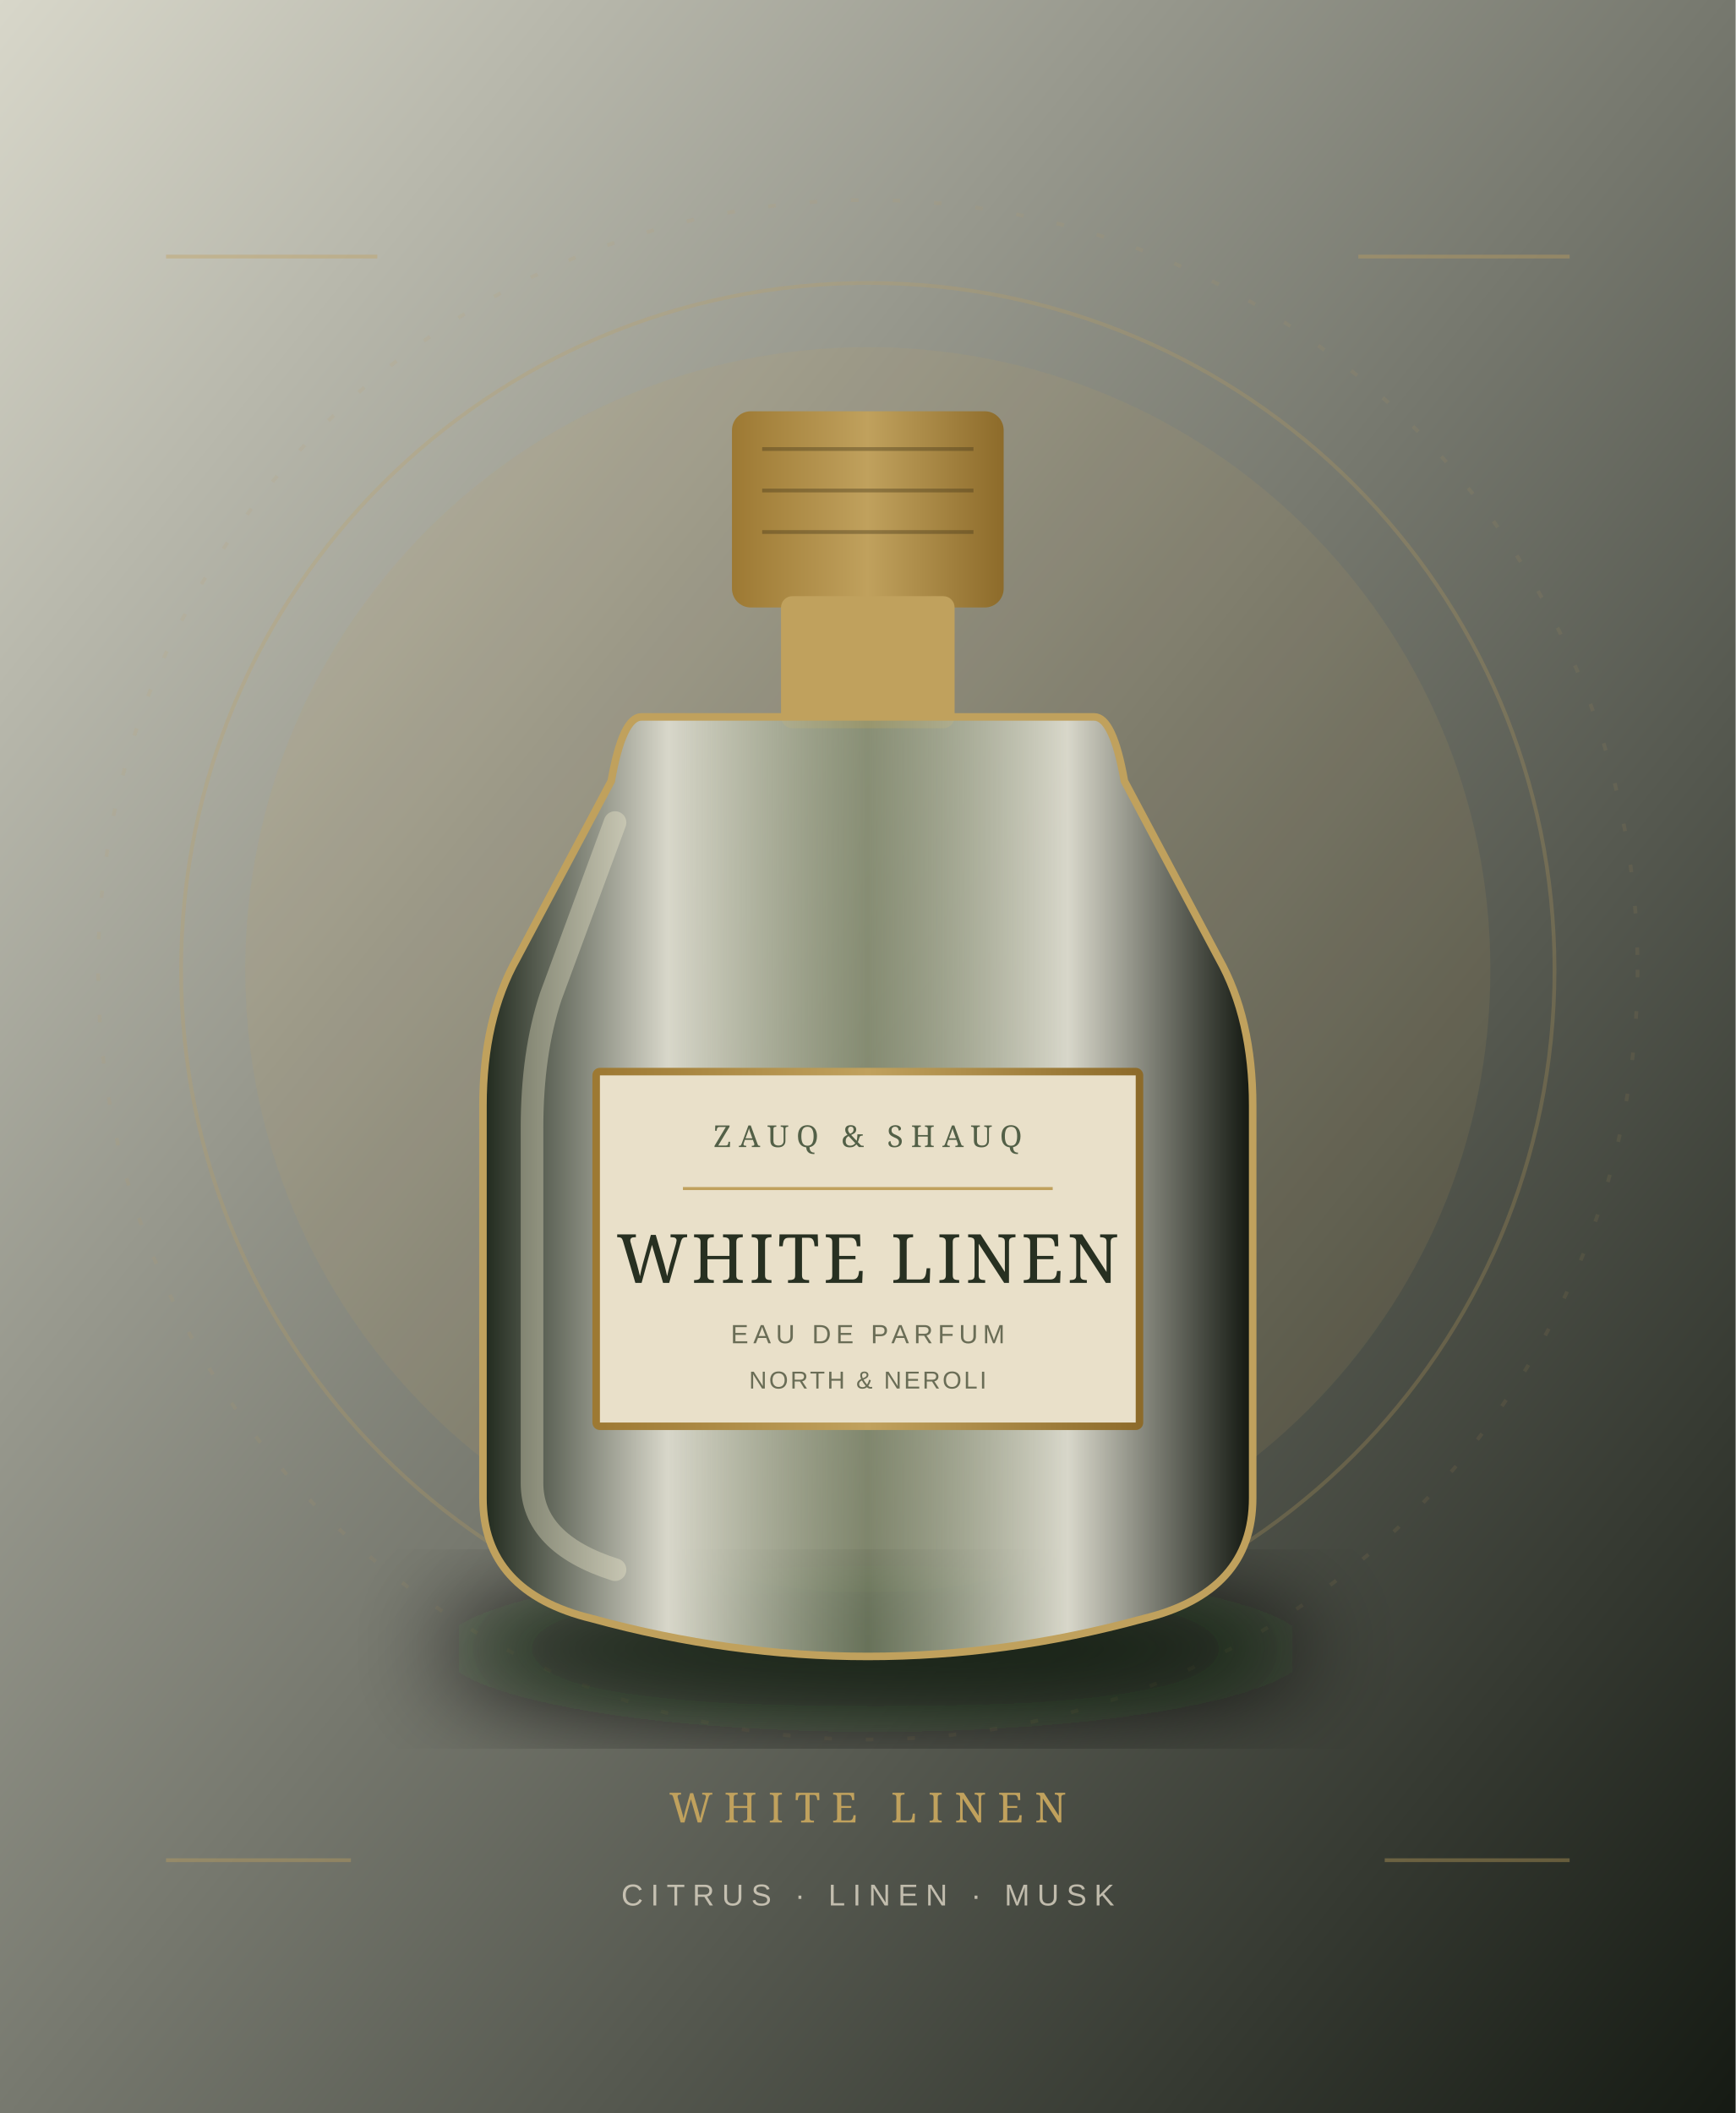
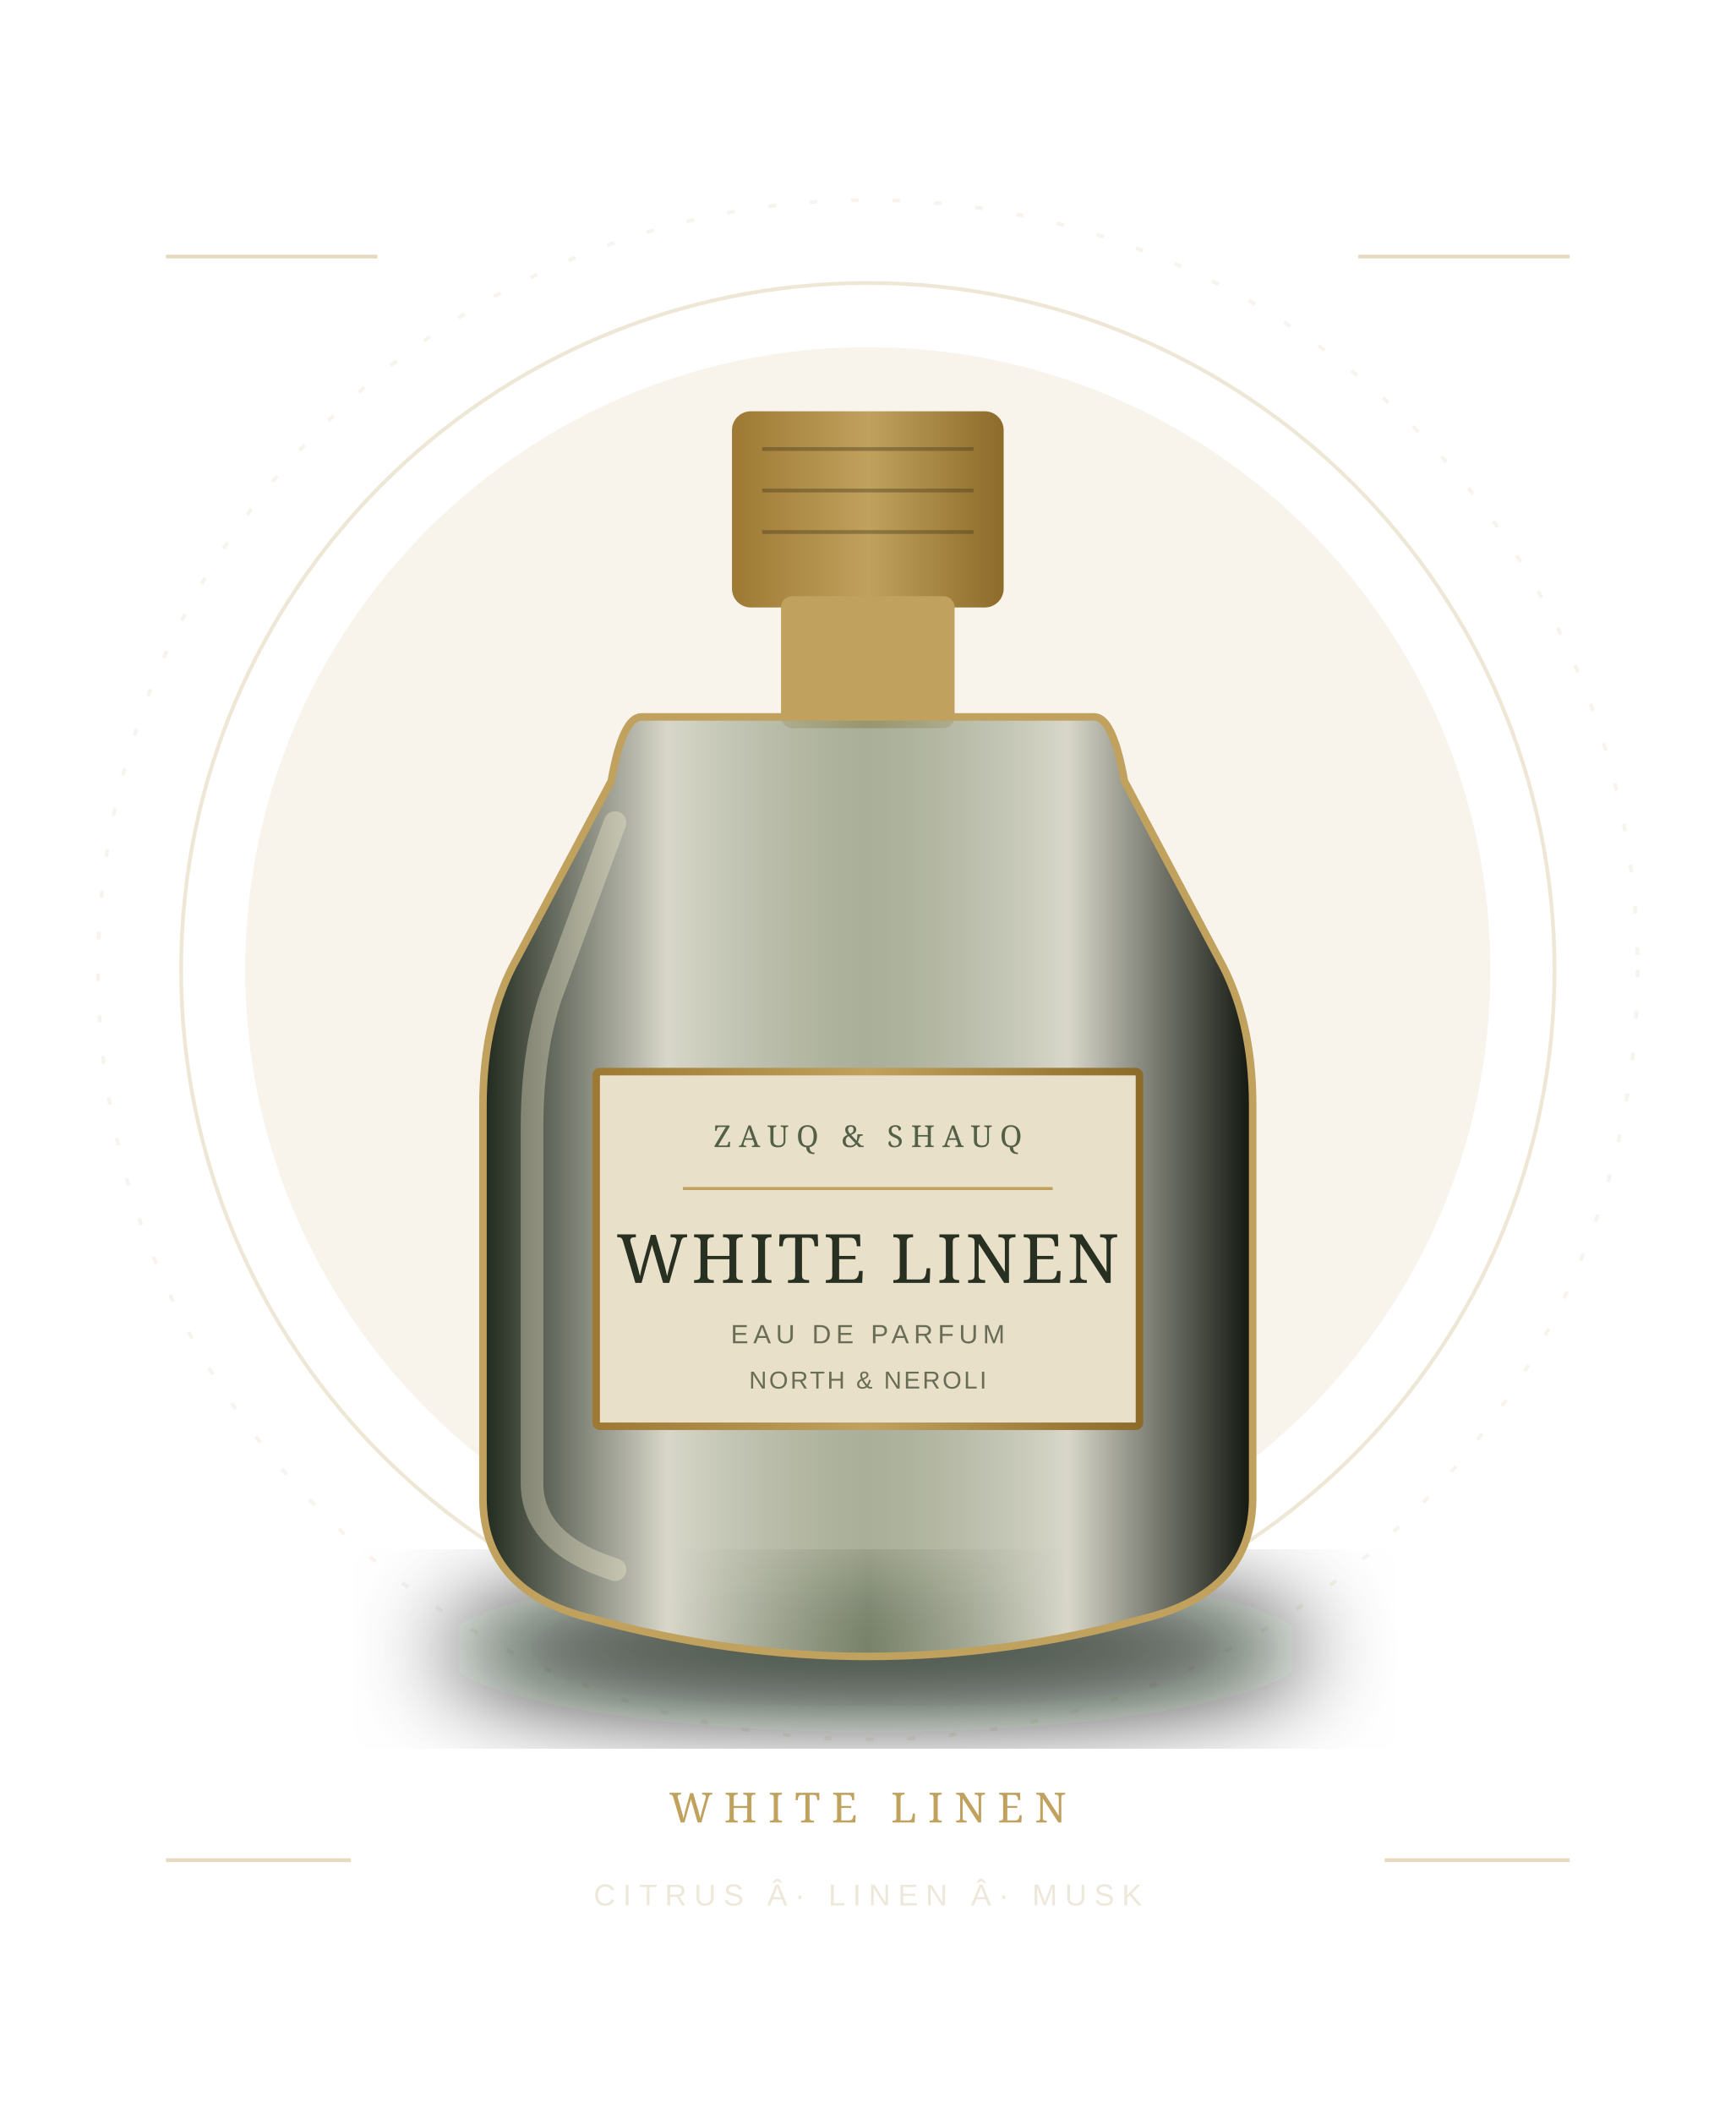
<svg xmlns="http://www.w3.org/2000/svg" viewBox="0 0 460 560" role="img" aria-label="Illustrated perfume bottle WHITE LINEN">
  <defs>
    <linearGradient id="back" x1="0" y1="0" x2="1" y2="1">
      <stop stop-color="#d8d7ca" />
      <stop offset="1" stop-color="#151a13" />
    </linearGradient>
    <linearGradient id="glass" x1="0" y1="0" x2="1" y2="0">
      <stop stop-color="#20291d" />
      <stop offset=".24" stop-color="#d8d7ca" />
      <stop offset=".5" stop-color="#879174" stop-opacity=".7" />
      <stop offset=".76" stop-color="#d8d7ca" />
      <stop offset="1" stop-color="#11160f" />
    </linearGradient>
    <linearGradient id="metal">
      <stop stop-color="#9d7933" />
      <stop offset=".5" stop-color="#c0a15d" />
      <stop offset="1" stop-color="#8d6b2a" />
    </linearGradient>
    <filter id="blur">
      <feGaussianBlur stdDeviation="13" />
    </filter>
  </defs>
-   <rect width="460" height="560" fill="url(#back)" />
  <circle cx="230" cy="257" r="165" fill="#c0a15d" opacity=".12" />
  <circle cx="230" cy="257" r="182" fill="none" stroke="#c0a15d" stroke-opacity=".25" />
  <circle cx="230" cy="257" r="204" fill="none" stroke="#c0a15d" stroke-opacity=".11" stroke-dasharray="2 9" />
  <ellipse cx="232" cy="437" rx="115" ry="22" fill="#050704" opacity=".72" filter="url(#blur)" />
  <rect x="194" y="109" width="72" height="52" rx="5" fill="url(#metal)" />
  <path d="M202 119H258 M202 130H258 M202 141H258" stroke="#49391c" stroke-opacity=".42" />
  <rect x="207" y="158" width="46" height="35" rx="3" fill="#c0a15d" />
  <path d="M170 190 Q165 190 162 207 L137 254 Q128 270 128 293 V397 Q128 422 157 429 Q230 449 303 429 Q332 422 332 397 V293 Q332 270 323 254 L298 207 Q295 190 290 190Z" fill="url(#glass)" stroke="#c0a15d" stroke-width="2" />
  <path d="M163 218 L146 264 Q141 279 141 299 V393 Q141 409 163 416" fill="none" stroke="#f2edce" stroke-opacity=".35" stroke-width="6" stroke-linecap="round" />
  <rect x="158" y="284" width="144" height="94" rx="1" fill="#e9e0c9" stroke="url(#metal)" stroke-width="2" />
  <text x="230" y="304" text-anchor="middle" font-family="Georgia,serif" font-size="8" letter-spacing="2" fill="#536047">ZAUQ &amp; SHAUQ</text>
  <path d="M181 315H279" stroke="#c0a15d" stroke-width=".8" />
  <text x="230" y="340" text-anchor="middle" font-family="Georgia,serif" font-size="18" letter-spacing="1" fill="#273021">WHITE LINEN</text>
  <text x="230" y="356" text-anchor="middle" font-family="Arial,sans-serif" font-size="7" letter-spacing="1.3" fill="#6a6d56">EAU DE PARFUM</text>
  <text x="230" y="368" text-anchor="middle" font-family="Arial,sans-serif" font-size="6.5" letter-spacing=".6" fill="#6a6d56">NORTH &amp; NEROLI</text>
  <text x="230" y="483" text-anchor="middle" font-family="Georgia,serif" font-size="11" letter-spacing="3" fill="#c0a15d">WHITE LINEN</text>
-   <text x="230" y="505" text-anchor="middle" font-family="Arial,sans-serif" font-size="8" letter-spacing="2" fill="#e8e0cf" opacity=".75">CITRUS · LINEN · MUSK</text>
+   <text x="230" y="505" text-anchor="middle" font-family="Arial,sans-serif" font-size="8" letter-spacing="2" fill="#e8e0cf" opacity=".75">CITRUS Â· LINEN Â· MUSK</text>
  <path d="M44 68H100 M360 68H416 M44 493H93 M367 493H416" stroke="#c0a15d" stroke-opacity=".4" />
</svg>
